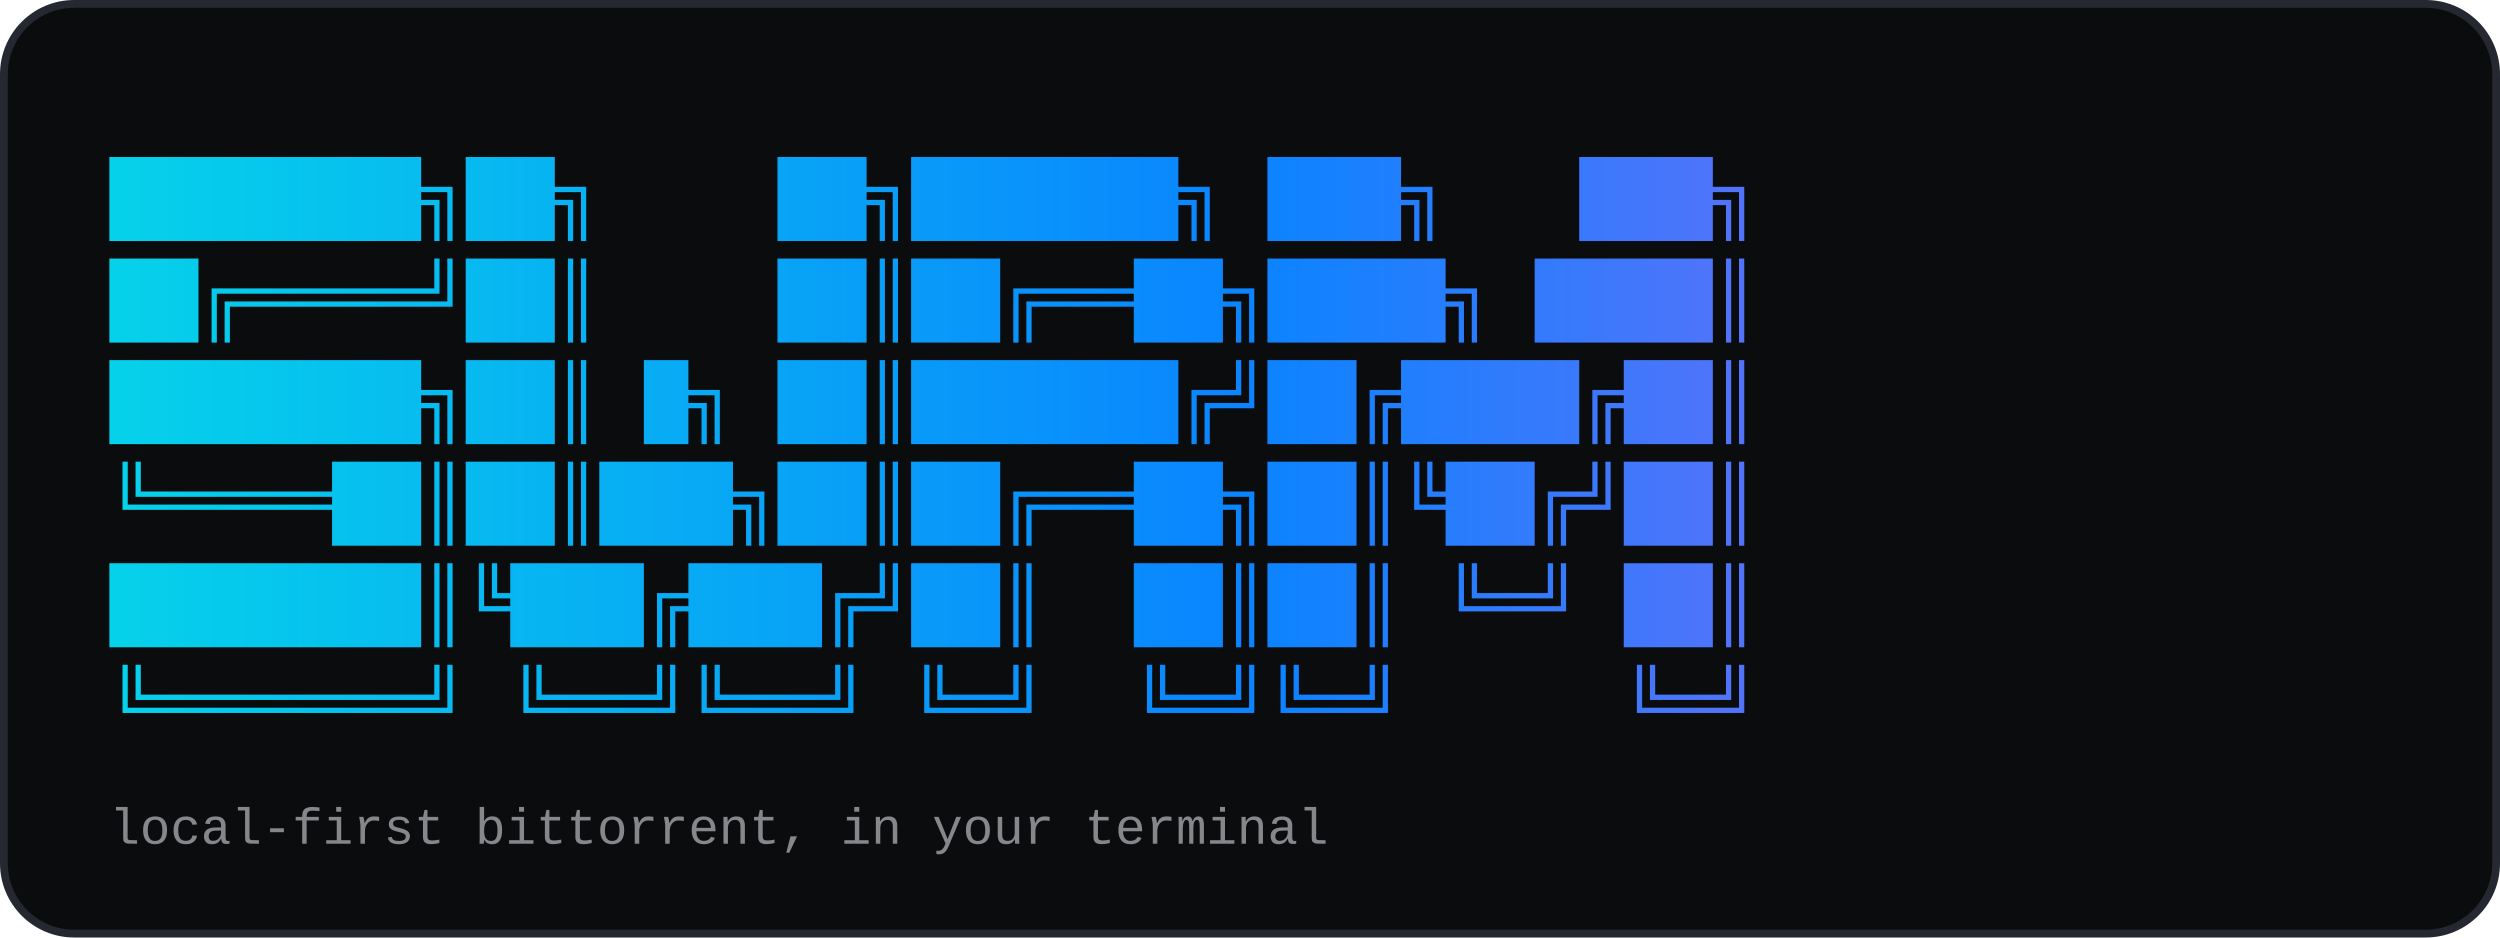
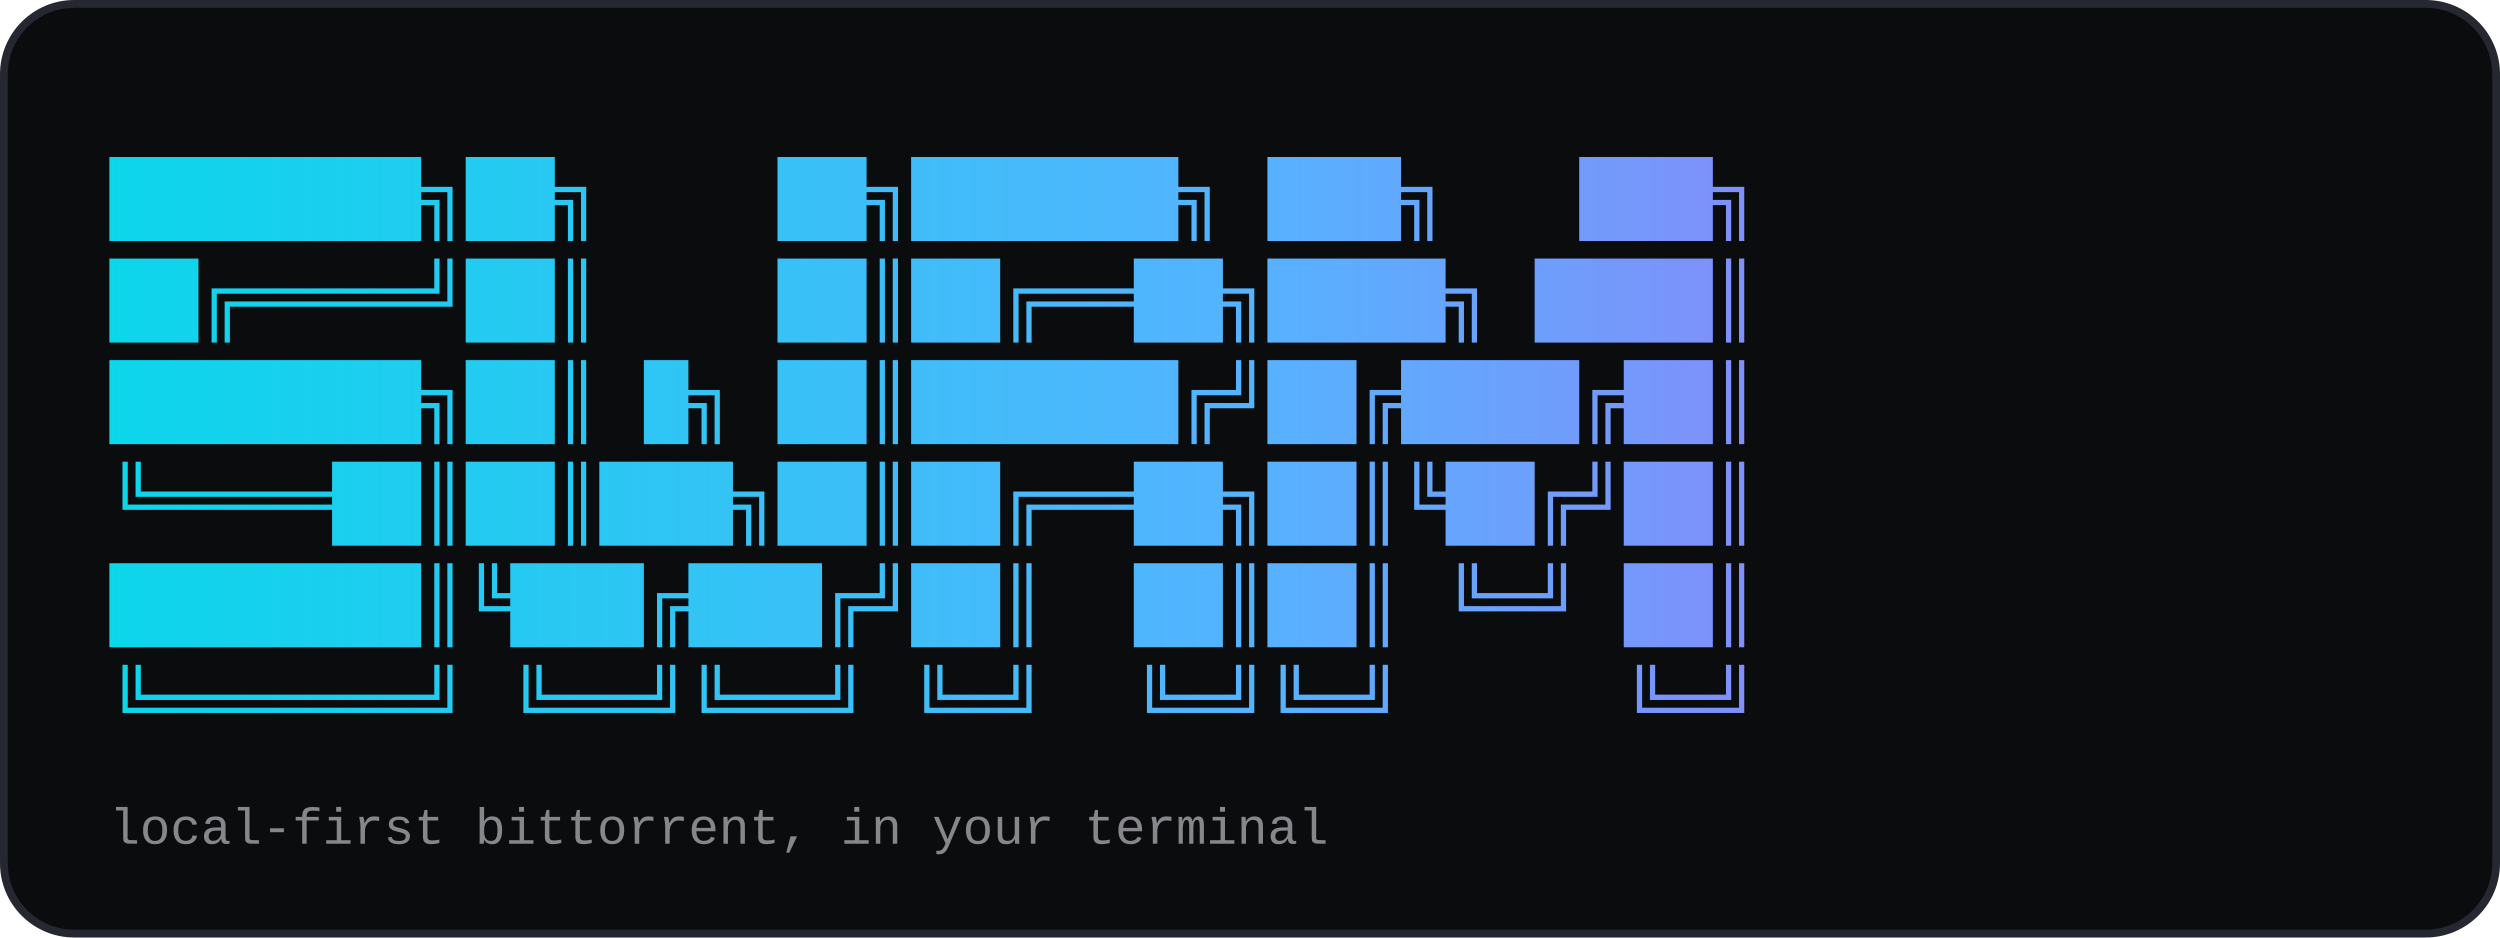
<svg xmlns="http://www.w3.org/2000/svg" width="640" height="240" viewBox="0 0 640 240" font-family="ui-monospace, SFMono-Regular, Menlo, Consolas, 'Liberation Mono', monospace">
  <defs>
    <linearGradient id="swrmGradient" x1="0" y1="0" x2="640" y2="0" gradientUnits="userSpaceOnUse">
      <stop offset="0%" stop-color="#05d9e8" />
-       <stop offset="50%" stop-color="#0a84ff" />
+       <stop offset="50%" stop-color="#55b3ff" />
      <stop offset="100%" stop-color="#bf5af2" />
    </linearGradient>
  </defs>
  <rect x="1" y="1" width="638" height="238" rx="18" fill="#0b0c0e" stroke="#252830" stroke-width="2" />
  <text x="28" y="56" font-size="19" fill="url(#swrmGradient)" xml:space="preserve">███████╗██╗    ██╗██████╗ ███╗   ███╗</text>
  <text x="28" y="82" font-size="19" fill="url(#swrmGradient)" xml:space="preserve">██╔════╝██║    ██║██╔══██╗████╗ ████║</text>
  <text x="28" y="108" font-size="19" fill="url(#swrmGradient)" xml:space="preserve">███████╗██║ █╗ ██║██████╔╝██╔████╔██║</text>
  <text x="28" y="134" font-size="19" fill="url(#swrmGradient)" xml:space="preserve">╚════██║██║███╗██║██╔══██╗██║╚██╔╝██║</text>
  <text x="28" y="160" font-size="19" fill="url(#swrmGradient)" xml:space="preserve">███████║╚███╔███╔╝██║  ██║██║ ╚═╝ ██║</text>
  <text x="28" y="186" font-size="19" fill="url(#swrmGradient)" xml:space="preserve">╚══════╝ ╚══╝╚══╝ ╚═╝  ╚═╝╚═╝     ╚═╝</text>
  <text x="28" y="216" font-size="13" fill="#86868b">local-first bittorrent, in your terminal</text>
</svg>
